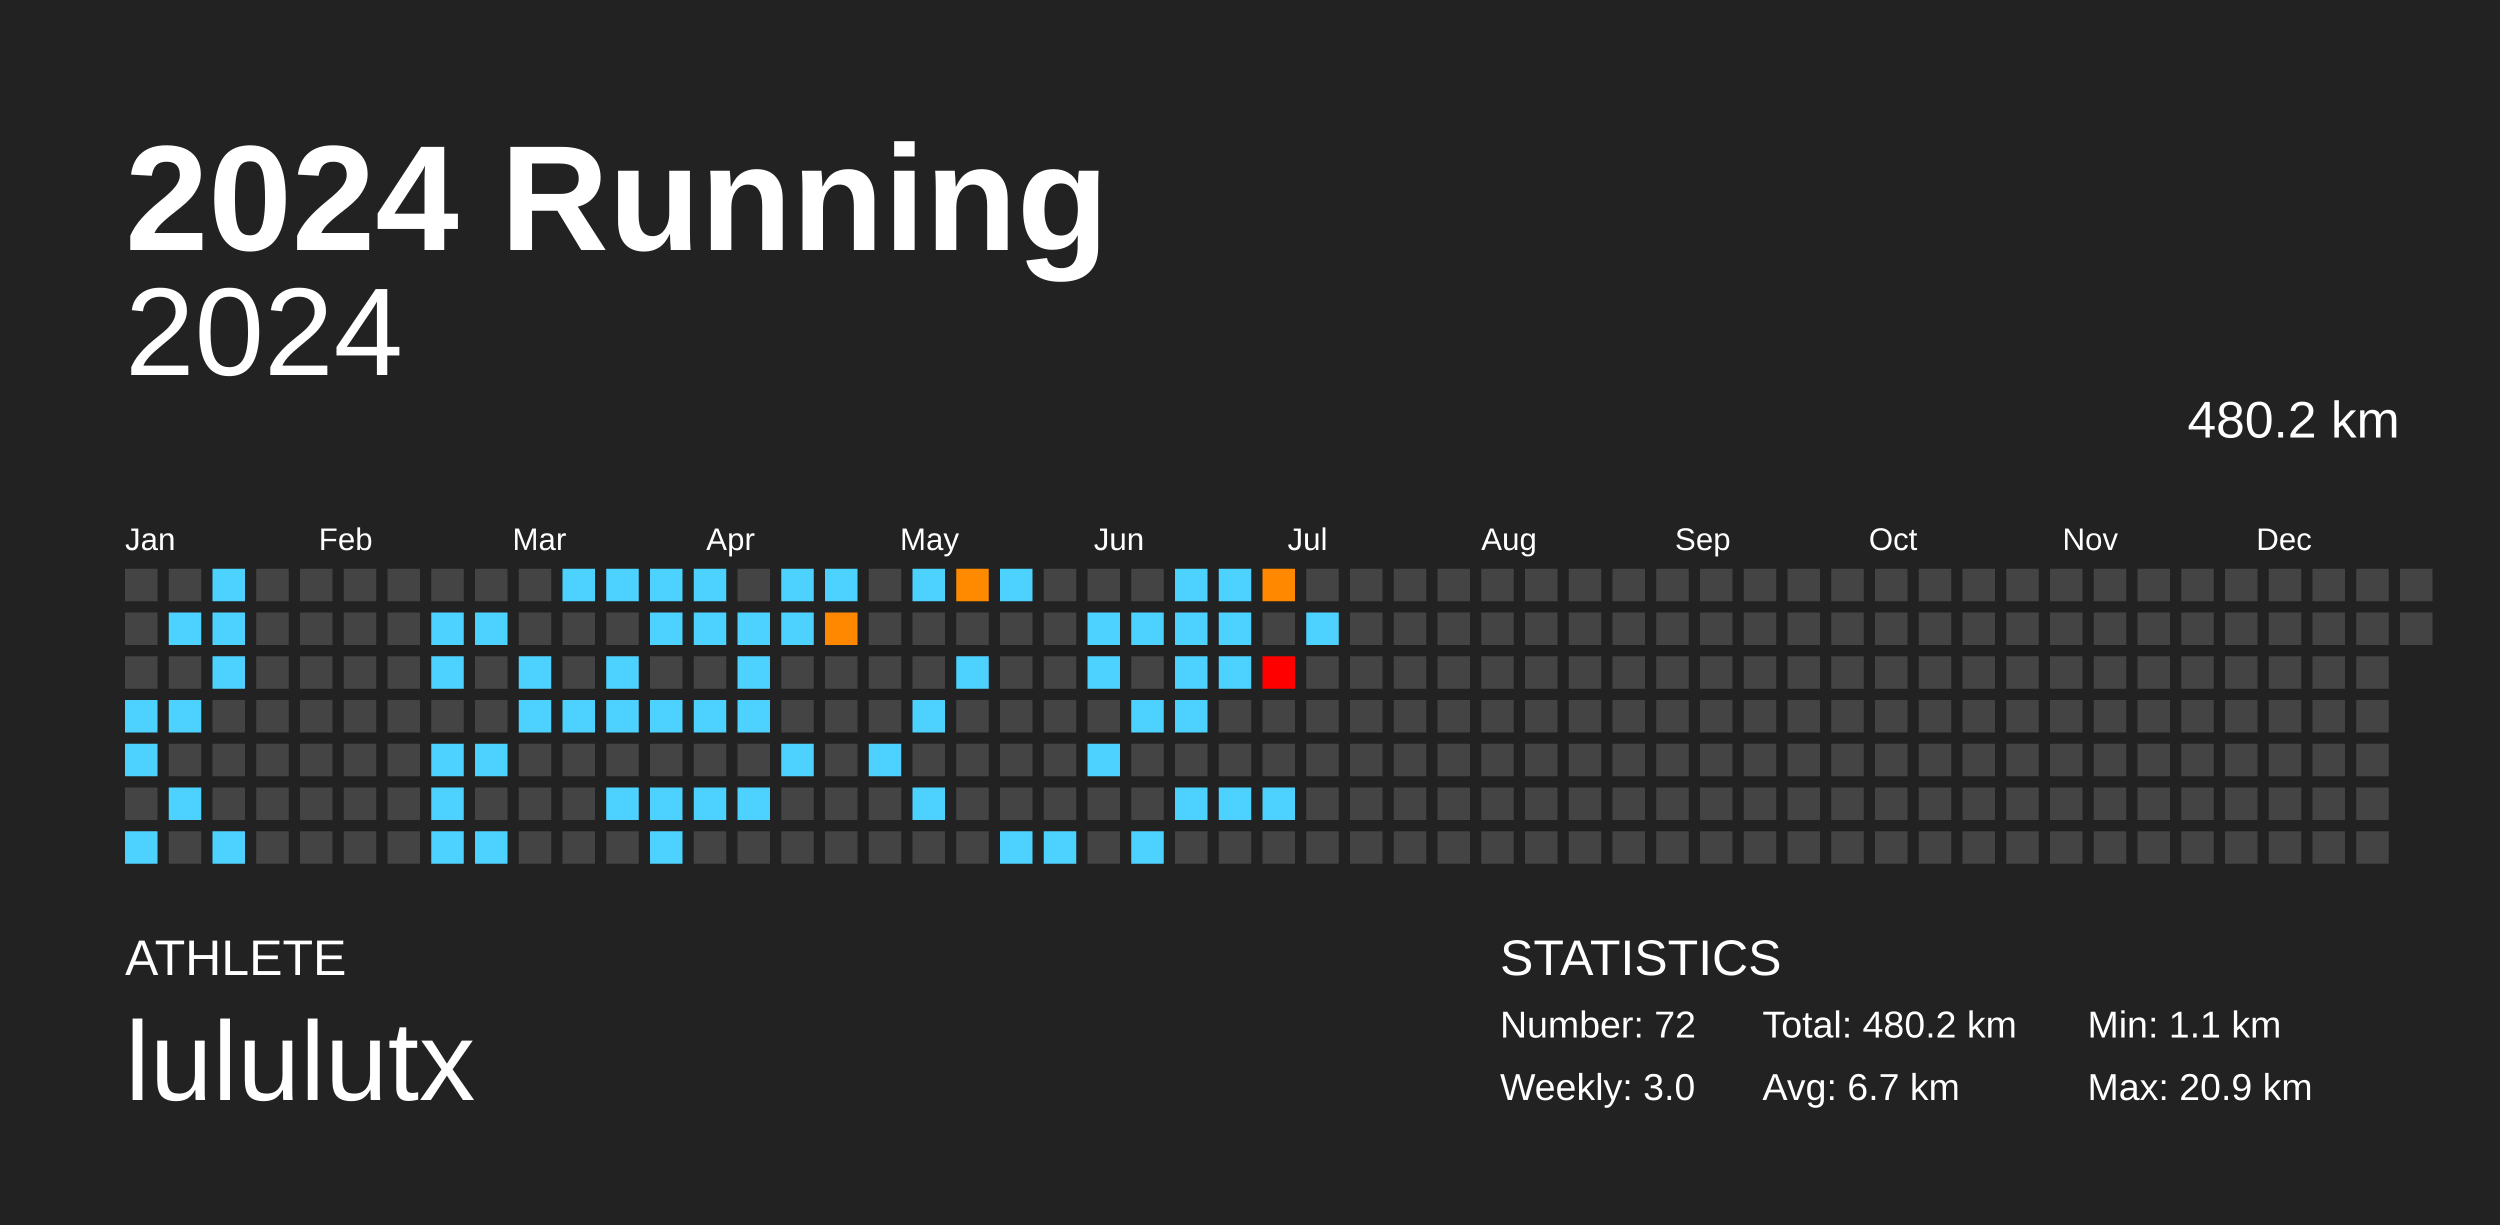
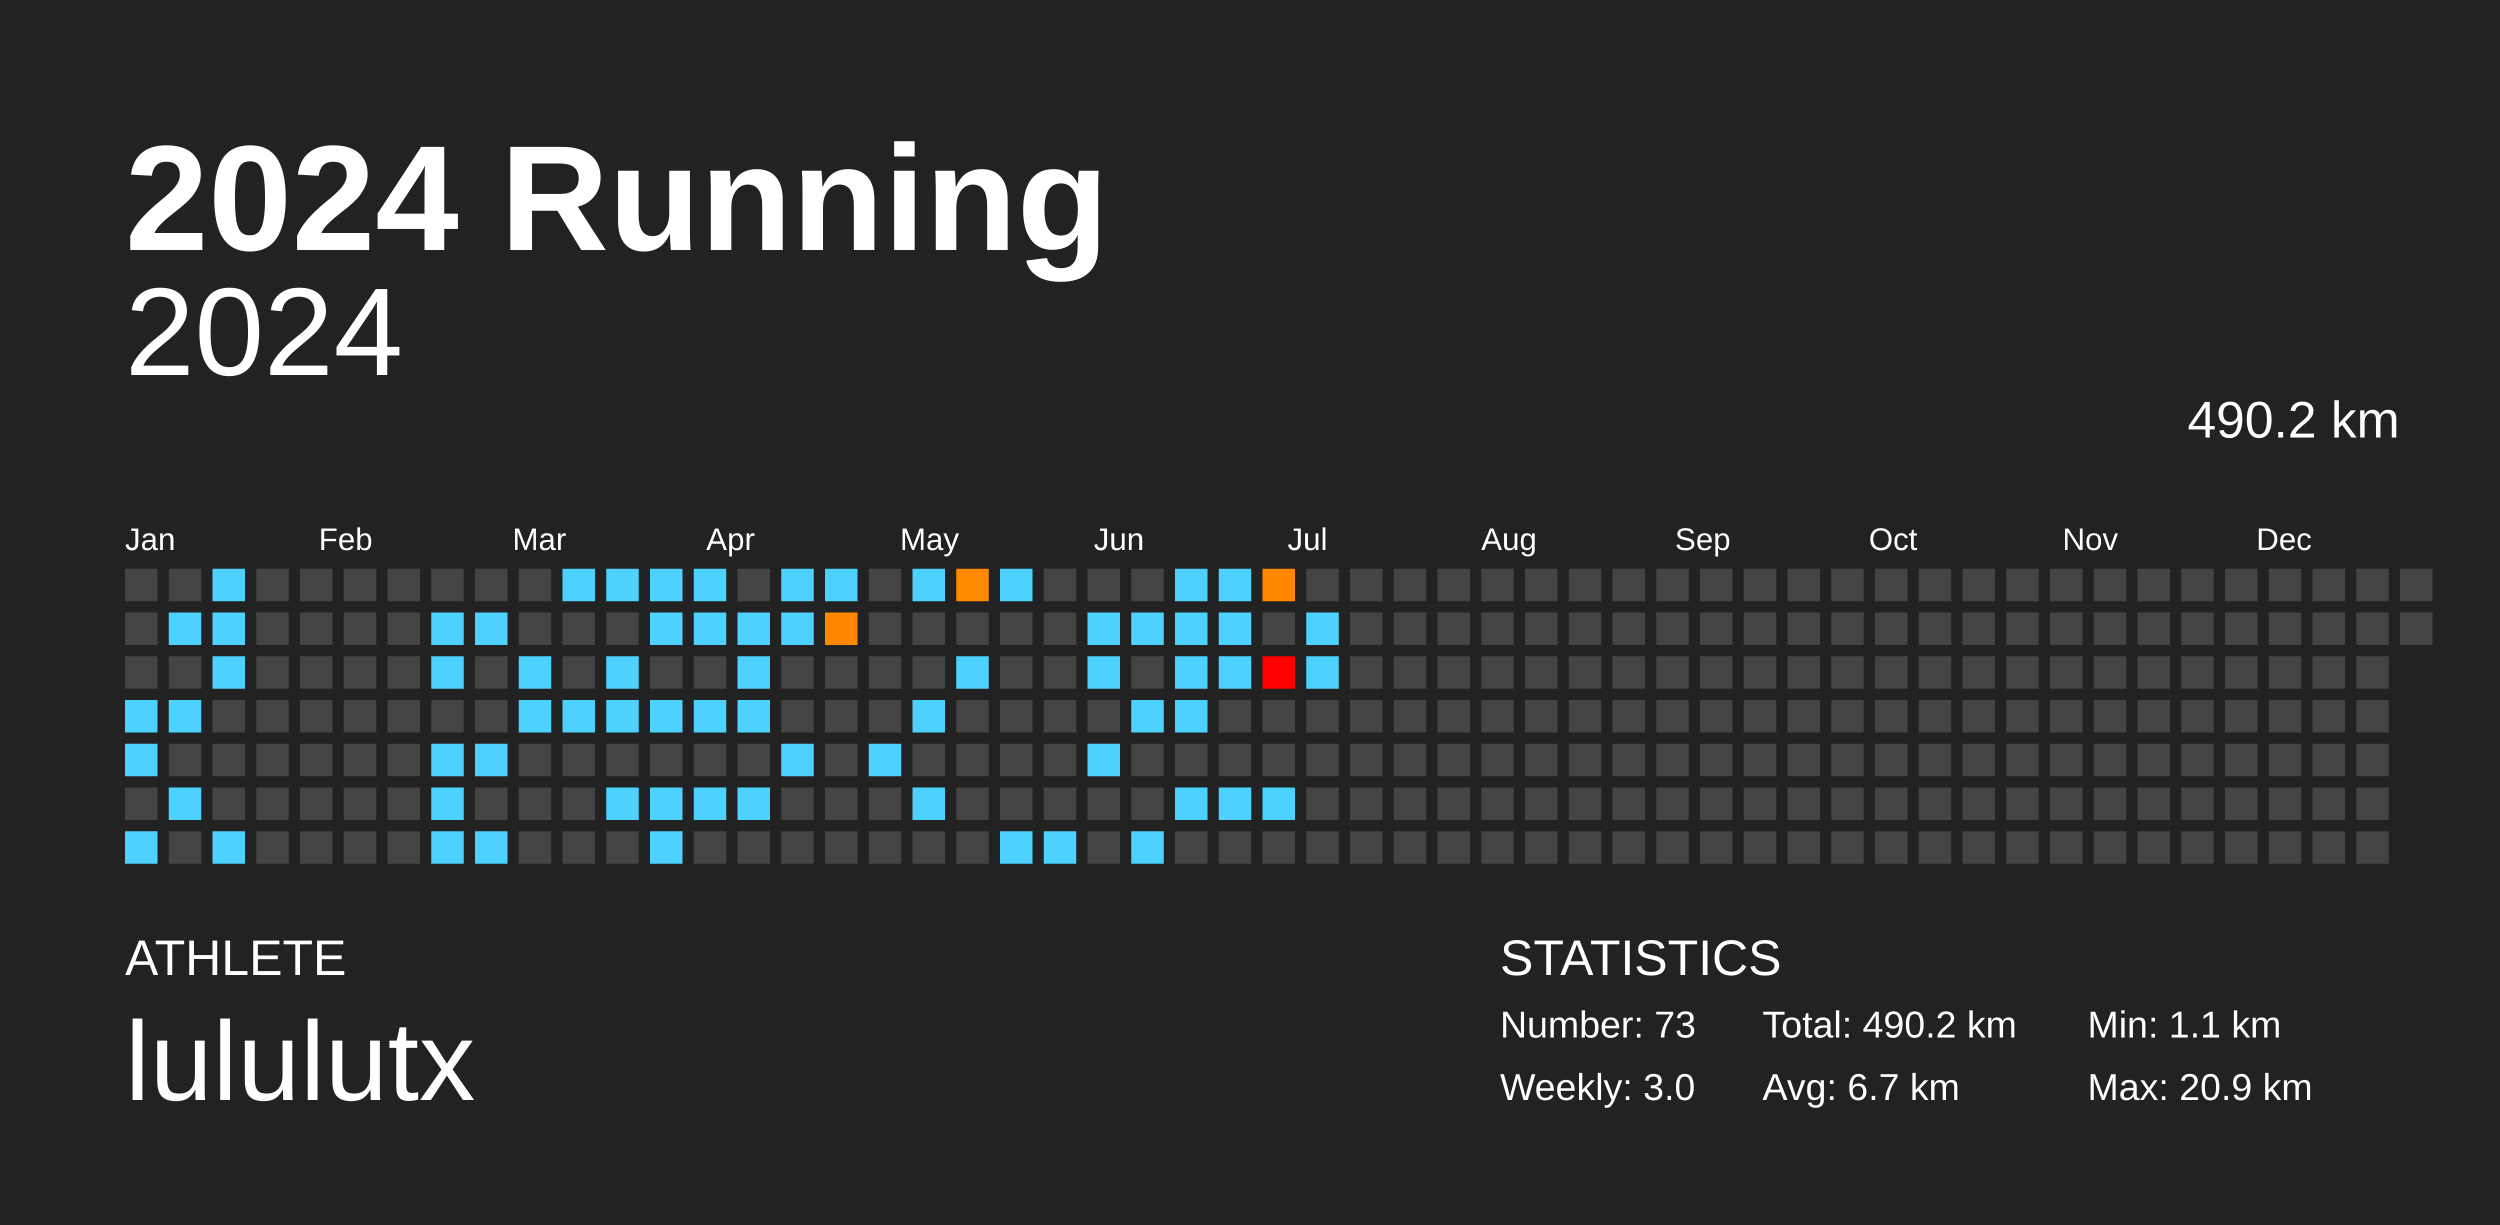
<svg xmlns="http://www.w3.org/2000/svg" baseProfile="full" height="98mm" version="1.1" viewBox="0,0,200,98" width="200mm">
  <defs />
  <rect fill="#222222" height="98" width="200" x="0" y="0" />
  <text fill="#FFFFFF" style="font-size:12px; font-family:Arial; font-weight:bold;" x="10" y="20">2024 Running</text>
  <text fill="#FFFFFF" style="font-size:4px; font-family:Arial" x="10" y="78">ATHLETE</text>
  <text fill="#FFFFFF" style="font-size:9px; font-family:Arial" x="10" y="88">lululutx</text>
  <text fill="#FFFFFF" style="font-size:4px; font-family:Arial" x="120" y="78">STATISTICS</text>
-   <text fill="#FFFFFF" style="font-size:3px; font-family:Arial" x="120" y="83">Number: 72</text>
+   <text fill="#FFFFFF" style="font-size:3px; font-family:Arial" x="120" y="83">Number: 73</text>
  <text fill="#FFFFFF" style="font-size:3px; font-family:Arial" x="120" y="88">Weekly: 3.0</text>
-   <text fill="#FFFFFF" style="font-size:3px; font-family:Arial" x="141" y="83">Total: 480.2 km</text>
+   <text fill="#FFFFFF" style="font-size:3px; font-family:Arial" x="141" y="83">Total: 490.2 km</text>
  <text fill="#FFFFFF" style="font-size:3px; font-family:Arial" x="141" y="88">Avg: 6.7 km</text>
  <text fill="#FFFFFF" style="font-size:3px; font-family:Arial" x="167" y="83">Min: 1.1 km</text>
  <text fill="#FFFFFF" style="font-size:3px; font-family:Arial" x="167" y="88">Max: 20.9 km</text>
  <text alignment-baseline="hanging" fill="#FFFFFF" style="font-size:10.0px; font-family:Arial;" x="10" y="30">2024</text>
-   <text alignment-baseline="hanging" fill="#FFFFFF" style="font-size:4.125px; font-family:Arial;" x="175" y="35">480.2 km</text>
+   <text alignment-baseline="hanging" fill="#FFFFFF" style="font-size:4.125px; font-family:Arial;" x="175" y="35">490.2 km</text>
  <text fill="#FFFFFF" style="font-size:2.5px; font-family:Arial" x="10.0" y="44">Jan</text>
  <text fill="#FFFFFF" style="font-size:2.5px; font-family:Arial" x="25.5" y="44">Feb</text>
  <text fill="#FFFFFF" style="font-size:2.5px; font-family:Arial" x="41.0" y="44">Mar</text>
  <text fill="#FFFFFF" style="font-size:2.5px; font-family:Arial" x="56.5" y="44">Apr</text>
  <text fill="#FFFFFF" style="font-size:2.5px; font-family:Arial" x="72.0" y="44">May</text>
  <text fill="#FFFFFF" style="font-size:2.5px; font-family:Arial" x="87.5" y="44">Jun</text>
  <text fill="#FFFFFF" style="font-size:2.5px; font-family:Arial" x="103.0" y="44">Jul</text>
  <text fill="#FFFFFF" style="font-size:2.5px; font-family:Arial" x="118.5" y="44">Aug</text>
  <text fill="#FFFFFF" style="font-size:2.5px; font-family:Arial" x="134.0" y="44">Sep</text>
  <text fill="#FFFFFF" style="font-size:2.5px; font-family:Arial" x="149.5" y="44">Oct</text>
  <text fill="#FFFFFF" style="font-size:2.5px; font-family:Arial" x="165.0" y="44">Nov</text>
  <text fill="#FFFFFF" style="font-size:2.5px; font-family:Arial" x="180.5" y="44">Dec</text>
  <rect fill="#444444" height="2.6" width="2.6" x="10.0" y="45.5" />
  <rect fill="#444444" height="2.6" width="2.6" x="10.0" y="49.0" />
  <rect fill="#444444" height="2.6" width="2.6" x="10.0" y="52.5" />
  <rect fill="#4dd2ff" height="2.6" width="2.6" x="10.0" y="56.0" />
  <rect fill="#4dd2ff" height="2.6" width="2.6" x="10.0" y="59.5" />
  <rect fill="#444444" height="2.6" width="2.6" x="10.0" y="63.0" />
  <rect fill="#4dd2ff" height="2.6" width="2.6" x="10.0" y="66.5" />
  <rect fill="#444444" height="2.6" width="2.6" x="13.5" y="45.5" />
  <rect fill="#4dd2ff" height="2.6" width="2.6" x="13.5" y="49.0" />
  <rect fill="#444444" height="2.6" width="2.6" x="13.5" y="52.5" />
  <rect fill="#4dd2ff" height="2.6" width="2.6" x="13.5" y="56.0" />
  <rect fill="#444444" height="2.6" width="2.6" x="13.5" y="59.5" />
  <rect fill="#4dd2ff" height="2.6" width="2.6" x="13.5" y="63.0" />
  <rect fill="#444444" height="2.6" width="2.6" x="13.5" y="66.5" />
  <rect fill="#4dd2ff" height="2.6" width="2.6" x="17.0" y="45.5" />
  <rect fill="#4dd2ff" height="2.6" width="2.6" x="17.0" y="49.0" />
  <rect fill="#4dd2ff" height="2.6" width="2.6" x="17.0" y="52.5" />
  <rect fill="#444444" height="2.6" width="2.6" x="17.0" y="56.0" />
  <rect fill="#444444" height="2.6" width="2.6" x="17.0" y="59.5" />
  <rect fill="#444444" height="2.6" width="2.6" x="17.0" y="63.0" />
  <rect fill="#4dd2ff" height="2.6" width="2.6" x="17.0" y="66.5" />
  <rect fill="#444444" height="2.6" width="2.6" x="20.5" y="45.5" />
  <rect fill="#444444" height="2.6" width="2.6" x="20.5" y="49.0" />
  <rect fill="#444444" height="2.6" width="2.6" x="20.5" y="52.5" />
  <rect fill="#444444" height="2.6" width="2.6" x="20.5" y="56.0" />
  <rect fill="#444444" height="2.6" width="2.6" x="20.5" y="59.5" />
  <rect fill="#444444" height="2.6" width="2.6" x="20.5" y="63.0" />
  <rect fill="#444444" height="2.6" width="2.6" x="20.5" y="66.5" />
  <rect fill="#444444" height="2.6" width="2.6" x="24.0" y="45.5" />
  <rect fill="#444444" height="2.6" width="2.6" x="24.0" y="49.0" />
  <rect fill="#444444" height="2.6" width="2.6" x="24.0" y="52.5" />
  <rect fill="#444444" height="2.6" width="2.6" x="24.0" y="56.0" />
  <rect fill="#444444" height="2.6" width="2.6" x="24.0" y="59.5" />
  <rect fill="#444444" height="2.6" width="2.6" x="24.0" y="63.0" />
  <rect fill="#444444" height="2.6" width="2.6" x="24.0" y="66.5" />
  <rect fill="#444444" height="2.6" width="2.6" x="27.5" y="45.5" />
  <rect fill="#444444" height="2.6" width="2.6" x="27.5" y="49.0" />
  <rect fill="#444444" height="2.6" width="2.6" x="27.5" y="52.5" />
  <rect fill="#444444" height="2.6" width="2.6" x="27.5" y="56.0" />
  <rect fill="#444444" height="2.6" width="2.6" x="27.5" y="59.5" />
  <rect fill="#444444" height="2.6" width="2.6" x="27.5" y="63.0" />
  <rect fill="#444444" height="2.6" width="2.6" x="27.5" y="66.5" />
  <rect fill="#444444" height="2.6" width="2.6" x="31.0" y="45.5" />
  <rect fill="#444444" height="2.6" width="2.6" x="31.0" y="49.0" />
  <rect fill="#444444" height="2.6" width="2.6" x="31.0" y="52.5" />
  <rect fill="#444444" height="2.6" width="2.6" x="31.0" y="56.0" />
  <rect fill="#444444" height="2.6" width="2.6" x="31.0" y="59.5" />
  <rect fill="#444444" height="2.6" width="2.6" x="31.0" y="63.0" />
  <rect fill="#444444" height="2.6" width="2.6" x="31.0" y="66.5" />
  <rect fill="#444444" height="2.6" width="2.6" x="34.5" y="45.5" />
  <rect fill="#4dd2ff" height="2.6" width="2.6" x="34.5" y="49.0" />
  <rect fill="#4dd2ff" height="2.6" width="2.6" x="34.5" y="52.5" />
  <rect fill="#444444" height="2.6" width="2.6" x="34.5" y="56.0" />
  <rect fill="#4dd2ff" height="2.6" width="2.6" x="34.5" y="59.5" />
  <rect fill="#4dd2ff" height="2.6" width="2.6" x="34.5" y="63.0" />
  <rect fill="#4dd2ff" height="2.6" width="2.6" x="34.5" y="66.5" />
  <rect fill="#444444" height="2.6" width="2.6" x="38.0" y="45.5" />
  <rect fill="#4dd2ff" height="2.6" width="2.6" x="38.0" y="49.0" />
  <rect fill="#444444" height="2.6" width="2.6" x="38.0" y="52.5" />
  <rect fill="#444444" height="2.6" width="2.6" x="38.0" y="56.0" />
  <rect fill="#4dd2ff" height="2.6" width="2.6" x="38.0" y="59.5" />
  <rect fill="#444444" height="2.6" width="2.6" x="38.0" y="63.0" />
  <rect fill="#4dd2ff" height="2.6" width="2.6" x="38.0" y="66.5" />
  <rect fill="#444444" height="2.6" width="2.6" x="41.5" y="45.5" />
  <rect fill="#444444" height="2.6" width="2.6" x="41.5" y="49.0" />
  <rect fill="#4dd2ff" height="2.6" width="2.6" x="41.5" y="52.5" />
  <rect fill="#4dd2ff" height="2.6" width="2.6" x="41.5" y="56.0" />
  <rect fill="#444444" height="2.6" width="2.6" x="41.5" y="59.5" />
  <rect fill="#444444" height="2.6" width="2.6" x="41.5" y="63.0" />
  <rect fill="#444444" height="2.6" width="2.6" x="41.5" y="66.5" />
  <rect fill="#4dd2ff" height="2.6" width="2.6" x="45.0" y="45.5" />
  <rect fill="#444444" height="2.6" width="2.6" x="45.0" y="49.0" />
  <rect fill="#444444" height="2.6" width="2.6" x="45.0" y="52.5" />
  <rect fill="#4dd2ff" height="2.6" width="2.6" x="45.0" y="56.0" />
  <rect fill="#444444" height="2.6" width="2.6" x="45.0" y="59.5" />
  <rect fill="#444444" height="2.6" width="2.6" x="45.0" y="63.0" />
  <rect fill="#444444" height="2.6" width="2.6" x="45.0" y="66.5" />
  <rect fill="#4dd2ff" height="2.6" width="2.6" x="48.5" y="45.5" />
  <rect fill="#444444" height="2.6" width="2.6" x="48.5" y="49.0" />
  <rect fill="#4dd2ff" height="2.6" width="2.6" x="48.5" y="52.5" />
  <rect fill="#4dd2ff" height="2.6" width="2.6" x="48.5" y="56.0" />
  <rect fill="#444444" height="2.6" width="2.6" x="48.5" y="59.5" />
  <rect fill="#4dd2ff" height="2.6" width="2.6" x="48.5" y="63.0" />
  <rect fill="#444444" height="2.6" width="2.6" x="48.5" y="66.5" />
  <rect fill="#4dd2ff" height="2.6" width="2.6" x="52.0" y="45.5" />
  <rect fill="#4dd2ff" height="2.6" width="2.6" x="52.0" y="49.0" />
  <rect fill="#444444" height="2.6" width="2.6" x="52.0" y="52.5" />
  <rect fill="#4dd2ff" height="2.6" width="2.6" x="52.0" y="56.0" />
  <rect fill="#444444" height="2.6" width="2.6" x="52.0" y="59.5" />
  <rect fill="#4dd2ff" height="2.6" width="2.6" x="52.0" y="63.0" />
  <rect fill="#4dd2ff" height="2.6" width="2.6" x="52.0" y="66.5" />
  <rect fill="#4dd2ff" height="2.6" width="2.6" x="55.5" y="45.5" />
  <rect fill="#4dd2ff" height="2.6" width="2.6" x="55.5" y="49.0" />
  <rect fill="#444444" height="2.6" width="2.6" x="55.5" y="52.5" />
  <rect fill="#4dd2ff" height="2.6" width="2.6" x="55.5" y="56.0" />
  <rect fill="#444444" height="2.6" width="2.6" x="55.5" y="59.5" />
  <rect fill="#4dd2ff" height="2.6" width="2.6" x="55.5" y="63.0" />
  <rect fill="#444444" height="2.6" width="2.6" x="55.5" y="66.5" />
  <rect fill="#444444" height="2.6" width="2.6" x="59.0" y="45.5" />
  <rect fill="#4dd2ff" height="2.6" width="2.6" x="59.0" y="49.0" />
  <rect fill="#4dd2ff" height="2.6" width="2.6" x="59.0" y="52.5" />
  <rect fill="#4dd2ff" height="2.6" width="2.6" x="59.0" y="56.0" />
  <rect fill="#444444" height="2.6" width="2.6" x="59.0" y="59.5" />
  <rect fill="#4dd2ff" height="2.6" width="2.6" x="59.0" y="63.0" />
  <rect fill="#444444" height="2.6" width="2.6" x="59.0" y="66.5" />
  <rect fill="#4dd2ff" height="2.6" width="2.6" x="62.5" y="45.5" />
  <rect fill="#4dd2ff" height="2.6" width="2.6" x="62.5" y="49.0" />
  <rect fill="#444444" height="2.6" width="2.6" x="62.5" y="52.5" />
  <rect fill="#444444" height="2.6" width="2.6" x="62.5" y="56.0" />
  <rect fill="#4dd2ff" height="2.6" width="2.6" x="62.5" y="59.5" />
  <rect fill="#444444" height="2.6" width="2.6" x="62.5" y="63.0" />
  <rect fill="#444444" height="2.6" width="2.6" x="62.5" y="66.5" />
  <rect fill="#4dd2ff" height="2.6" width="2.6" x="66.0" y="45.5" />
  <rect fill="#ff8800" height="2.6" width="2.6" x="66.0" y="49.0" />
  <rect fill="#444444" height="2.6" width="2.6" x="66.0" y="52.5" />
  <rect fill="#444444" height="2.6" width="2.6" x="66.0" y="56.0" />
  <rect fill="#444444" height="2.6" width="2.6" x="66.0" y="59.5" />
  <rect fill="#444444" height="2.6" width="2.6" x="66.0" y="63.0" />
  <rect fill="#444444" height="2.6" width="2.6" x="66.0" y="66.5" />
  <rect fill="#444444" height="2.6" width="2.6" x="69.5" y="45.5" />
  <rect fill="#444444" height="2.6" width="2.6" x="69.5" y="49.0" />
  <rect fill="#444444" height="2.6" width="2.6" x="69.5" y="52.5" />
  <rect fill="#444444" height="2.6" width="2.6" x="69.5" y="56.0" />
  <rect fill="#4dd2ff" height="2.6" width="2.6" x="69.5" y="59.5" />
  <rect fill="#444444" height="2.6" width="2.6" x="69.5" y="63.0" />
  <rect fill="#444444" height="2.6" width="2.6" x="69.5" y="66.5" />
  <rect fill="#4dd2ff" height="2.6" width="2.6" x="73.0" y="45.5" />
  <rect fill="#444444" height="2.6" width="2.6" x="73.0" y="49.0" />
  <rect fill="#444444" height="2.6" width="2.6" x="73.0" y="52.5" />
  <rect fill="#4dd2ff" height="2.6" width="2.6" x="73.0" y="56.0" />
  <rect fill="#444444" height="2.6" width="2.6" x="73.0" y="59.5" />
  <rect fill="#4dd2ff" height="2.6" width="2.6" x="73.0" y="63.0" />
  <rect fill="#444444" height="2.6" width="2.6" x="73.0" y="66.5" />
  <rect fill="#ff8a00" height="2.6" width="2.6" x="76.5" y="45.5" />
  <rect fill="#444444" height="2.6" width="2.6" x="76.5" y="49.0" />
  <rect fill="#4dd2ff" height="2.6" width="2.6" x="76.5" y="52.5" />
  <rect fill="#444444" height="2.6" width="2.6" x="76.5" y="56.0" />
  <rect fill="#444444" height="2.6" width="2.6" x="76.5" y="59.5" />
  <rect fill="#444444" height="2.6" width="2.6" x="76.5" y="63.0" />
  <rect fill="#444444" height="2.6" width="2.6" x="76.5" y="66.5" />
  <rect fill="#4dd2ff" height="2.6" width="2.6" x="80.0" y="45.5" />
  <rect fill="#444444" height="2.6" width="2.6" x="80.0" y="49.0" />
  <rect fill="#444444" height="2.6" width="2.6" x="80.0" y="52.5" />
  <rect fill="#444444" height="2.6" width="2.6" x="80.0" y="56.0" />
  <rect fill="#444444" height="2.6" width="2.6" x="80.0" y="59.5" />
  <rect fill="#444444" height="2.6" width="2.6" x="80.0" y="63.0" />
  <rect fill="#4dd2ff" height="2.6" width="2.6" x="80.0" y="66.5" />
  <rect fill="#444444" height="2.6" width="2.6" x="83.5" y="45.5" />
  <rect fill="#444444" height="2.6" width="2.6" x="83.5" y="49.0" />
  <rect fill="#444444" height="2.6" width="2.6" x="83.5" y="52.5" />
  <rect fill="#444444" height="2.6" width="2.6" x="83.5" y="56.0" />
  <rect fill="#444444" height="2.6" width="2.6" x="83.5" y="59.5" />
  <rect fill="#444444" height="2.6" width="2.6" x="83.5" y="63.0" />
  <rect fill="#4dd2ff" height="2.6" width="2.6" x="83.5" y="66.5" />
  <rect fill="#444444" height="2.6" width="2.6" x="87.0" y="45.5" />
  <rect fill="#4dd2ff" height="2.6" width="2.6" x="87.0" y="49.0" />
  <rect fill="#4dd2ff" height="2.6" width="2.6" x="87.0" y="52.5" />
  <rect fill="#444444" height="2.6" width="2.6" x="87.0" y="56.0" />
  <rect fill="#4dd2ff" height="2.6" width="2.6" x="87.0" y="59.5" />
  <rect fill="#444444" height="2.6" width="2.6" x="87.0" y="63.0" />
  <rect fill="#444444" height="2.6" width="2.6" x="87.0" y="66.5" />
  <rect fill="#444444" height="2.6" width="2.6" x="90.5" y="45.5" />
  <rect fill="#4dd2ff" height="2.6" width="2.6" x="90.5" y="49.0" />
  <rect fill="#444444" height="2.6" width="2.6" x="90.5" y="52.5" />
  <rect fill="#4dd2ff" height="2.6" width="2.6" x="90.5" y="56.0" />
  <rect fill="#444444" height="2.6" width="2.6" x="90.5" y="59.5" />
  <rect fill="#444444" height="2.6" width="2.6" x="90.5" y="63.0" />
  <rect fill="#4dd2ff" height="2.6" width="2.6" x="90.5" y="66.5" />
  <rect fill="#4dd2ff" height="2.6" width="2.6" x="94.0" y="45.5" />
  <rect fill="#4dd2ff" height="2.6" width="2.6" x="94.0" y="49.0" />
  <rect fill="#4dd2ff" height="2.6" width="2.6" x="94.0" y="52.5" />
  <rect fill="#4dd2ff" height="2.6" width="2.6" x="94.0" y="56.0" />
  <rect fill="#444444" height="2.6" width="2.6" x="94.0" y="59.5" />
  <rect fill="#4dd2ff" height="2.6" width="2.6" x="94.0" y="63.0" />
  <rect fill="#444444" height="2.6" width="2.6" x="94.0" y="66.5" />
  <rect fill="#4dd2ff" height="2.6" width="2.6" x="97.5" y="45.5" />
  <rect fill="#4dd2ff" height="2.6" width="2.6" x="97.5" y="49.0" />
  <rect fill="#4dd2ff" height="2.6" width="2.6" x="97.5" y="52.5" />
  <rect fill="#444444" height="2.6" width="2.6" x="97.5" y="56.0" />
  <rect fill="#444444" height="2.6" width="2.6" x="97.5" y="59.5" />
  <rect fill="#4dd2ff" height="2.6" width="2.6" x="97.5" y="63.0" />
  <rect fill="#444444" height="2.6" width="2.6" x="97.5" y="66.5" />
  <rect fill="#ff8800" height="2.6" width="2.6" x="101.0" y="45.5" />
  <rect fill="#444444" height="2.6" width="2.6" x="101.0" y="49.0" />
  <rect fill="red" height="2.6" width="2.6" x="101.0" y="52.5" />
  <rect fill="#444444" height="2.6" width="2.6" x="101.0" y="56.0" />
  <rect fill="#444444" height="2.6" width="2.6" x="101.0" y="59.5" />
  <rect fill="#4dd2ff" height="2.6" width="2.6" x="101.0" y="63.0" />
  <rect fill="#444444" height="2.6" width="2.6" x="101.0" y="66.5" />
  <rect fill="#444444" height="2.6" width="2.6" x="104.5" y="45.5" />
  <rect fill="#4dd2ff" height="2.6" width="2.6" x="104.5" y="49.0" />
-   <rect fill="#444444" height="2.6" width="2.6" x="104.5" y="52.5" />
+   <rect fill="#4dd2ff" height="2.6" width="2.6" x="104.5" y="52.5" />
  <rect fill="#444444" height="2.6" width="2.6" x="104.5" y="56.0" />
  <rect fill="#444444" height="2.6" width="2.6" x="104.5" y="59.5" />
  <rect fill="#444444" height="2.6" width="2.6" x="104.5" y="63.0" />
  <rect fill="#444444" height="2.6" width="2.6" x="104.5" y="66.5" />
  <rect fill="#444444" height="2.6" width="2.6" x="108.0" y="45.5" />
  <rect fill="#444444" height="2.6" width="2.6" x="108.0" y="49.0" />
  <rect fill="#444444" height="2.6" width="2.6" x="108.0" y="52.5" />
  <rect fill="#444444" height="2.6" width="2.6" x="108.0" y="56.0" />
  <rect fill="#444444" height="2.6" width="2.6" x="108.0" y="59.5" />
  <rect fill="#444444" height="2.6" width="2.6" x="108.0" y="63.0" />
  <rect fill="#444444" height="2.6" width="2.6" x="108.0" y="66.5" />
  <rect fill="#444444" height="2.6" width="2.6" x="111.5" y="45.5" />
  <rect fill="#444444" height="2.6" width="2.6" x="111.5" y="49.0" />
  <rect fill="#444444" height="2.6" width="2.6" x="111.5" y="52.5" />
  <rect fill="#444444" height="2.6" width="2.6" x="111.5" y="56.0" />
  <rect fill="#444444" height="2.6" width="2.6" x="111.5" y="59.5" />
  <rect fill="#444444" height="2.6" width="2.6" x="111.5" y="63.0" />
  <rect fill="#444444" height="2.6" width="2.6" x="111.5" y="66.5" />
  <rect fill="#444444" height="2.6" width="2.6" x="115.0" y="45.5" />
  <rect fill="#444444" height="2.6" width="2.6" x="115.0" y="49.0" />
  <rect fill="#444444" height="2.6" width="2.6" x="115.0" y="52.5" />
  <rect fill="#444444" height="2.6" width="2.6" x="115.0" y="56.0" />
  <rect fill="#444444" height="2.6" width="2.6" x="115.0" y="59.5" />
  <rect fill="#444444" height="2.6" width="2.6" x="115.0" y="63.0" />
  <rect fill="#444444" height="2.6" width="2.6" x="115.0" y="66.5" />
  <rect fill="#444444" height="2.6" width="2.6" x="118.5" y="45.5" />
  <rect fill="#444444" height="2.6" width="2.6" x="118.5" y="49.0" />
  <rect fill="#444444" height="2.6" width="2.6" x="118.5" y="52.5" />
  <rect fill="#444444" height="2.6" width="2.6" x="118.5" y="56.0" />
  <rect fill="#444444" height="2.6" width="2.6" x="118.5" y="59.5" />
  <rect fill="#444444" height="2.6" width="2.6" x="118.5" y="63.0" />
  <rect fill="#444444" height="2.6" width="2.6" x="118.5" y="66.5" />
  <rect fill="#444444" height="2.6" width="2.6" x="122.0" y="45.5" />
  <rect fill="#444444" height="2.6" width="2.6" x="122.0" y="49.0" />
  <rect fill="#444444" height="2.6" width="2.6" x="122.0" y="52.5" />
  <rect fill="#444444" height="2.6" width="2.6" x="122.0" y="56.0" />
  <rect fill="#444444" height="2.6" width="2.6" x="122.0" y="59.5" />
  <rect fill="#444444" height="2.6" width="2.6" x="122.0" y="63.0" />
  <rect fill="#444444" height="2.6" width="2.6" x="122.0" y="66.5" />
  <rect fill="#444444" height="2.6" width="2.6" x="125.5" y="45.5" />
  <rect fill="#444444" height="2.6" width="2.6" x="125.5" y="49.0" />
  <rect fill="#444444" height="2.6" width="2.6" x="125.5" y="52.5" />
  <rect fill="#444444" height="2.6" width="2.6" x="125.5" y="56.0" />
  <rect fill="#444444" height="2.6" width="2.6" x="125.5" y="59.5" />
  <rect fill="#444444" height="2.6" width="2.6" x="125.5" y="63.0" />
  <rect fill="#444444" height="2.6" width="2.6" x="125.5" y="66.5" />
  <rect fill="#444444" height="2.6" width="2.6" x="129.0" y="45.5" />
  <rect fill="#444444" height="2.6" width="2.6" x="129.0" y="49.0" />
  <rect fill="#444444" height="2.6" width="2.6" x="129.0" y="52.5" />
  <rect fill="#444444" height="2.6" width="2.6" x="129.0" y="56.0" />
  <rect fill="#444444" height="2.6" width="2.6" x="129.0" y="59.5" />
  <rect fill="#444444" height="2.6" width="2.6" x="129.0" y="63.0" />
  <rect fill="#444444" height="2.6" width="2.6" x="129.0" y="66.5" />
  <rect fill="#444444" height="2.6" width="2.6" x="132.5" y="45.5" />
  <rect fill="#444444" height="2.6" width="2.6" x="132.5" y="49.0" />
  <rect fill="#444444" height="2.6" width="2.6" x="132.5" y="52.5" />
  <rect fill="#444444" height="2.6" width="2.6" x="132.5" y="56.0" />
  <rect fill="#444444" height="2.6" width="2.6" x="132.5" y="59.5" />
  <rect fill="#444444" height="2.6" width="2.6" x="132.5" y="63.0" />
  <rect fill="#444444" height="2.6" width="2.6" x="132.5" y="66.5" />
  <rect fill="#444444" height="2.6" width="2.6" x="136.0" y="45.5" />
  <rect fill="#444444" height="2.6" width="2.6" x="136.0" y="49.0" />
  <rect fill="#444444" height="2.6" width="2.6" x="136.0" y="52.5" />
  <rect fill="#444444" height="2.6" width="2.6" x="136.0" y="56.0" />
  <rect fill="#444444" height="2.6" width="2.6" x="136.0" y="59.5" />
  <rect fill="#444444" height="2.6" width="2.6" x="136.0" y="63.0" />
  <rect fill="#444444" height="2.6" width="2.6" x="136.0" y="66.5" />
  <rect fill="#444444" height="2.6" width="2.6" x="139.5" y="45.5" />
  <rect fill="#444444" height="2.6" width="2.6" x="139.5" y="49.0" />
  <rect fill="#444444" height="2.6" width="2.6" x="139.5" y="52.5" />
  <rect fill="#444444" height="2.6" width="2.6" x="139.5" y="56.0" />
  <rect fill="#444444" height="2.6" width="2.6" x="139.5" y="59.5" />
  <rect fill="#444444" height="2.6" width="2.6" x="139.5" y="63.0" />
  <rect fill="#444444" height="2.6" width="2.6" x="139.5" y="66.5" />
  <rect fill="#444444" height="2.6" width="2.6" x="143.0" y="45.5" />
  <rect fill="#444444" height="2.6" width="2.6" x="143.0" y="49.0" />
  <rect fill="#444444" height="2.6" width="2.6" x="143.0" y="52.5" />
  <rect fill="#444444" height="2.6" width="2.6" x="143.0" y="56.0" />
  <rect fill="#444444" height="2.6" width="2.6" x="143.0" y="59.5" />
  <rect fill="#444444" height="2.6" width="2.6" x="143.0" y="63.0" />
  <rect fill="#444444" height="2.6" width="2.6" x="143.0" y="66.5" />
  <rect fill="#444444" height="2.6" width="2.6" x="146.5" y="45.5" />
  <rect fill="#444444" height="2.6" width="2.6" x="146.5" y="49.0" />
  <rect fill="#444444" height="2.6" width="2.6" x="146.5" y="52.5" />
  <rect fill="#444444" height="2.6" width="2.6" x="146.5" y="56.0" />
  <rect fill="#444444" height="2.6" width="2.6" x="146.5" y="59.5" />
  <rect fill="#444444" height="2.6" width="2.6" x="146.5" y="63.0" />
  <rect fill="#444444" height="2.6" width="2.6" x="146.5" y="66.5" />
  <rect fill="#444444" height="2.6" width="2.6" x="150.0" y="45.5" />
  <rect fill="#444444" height="2.6" width="2.6" x="150.0" y="49.0" />
  <rect fill="#444444" height="2.6" width="2.6" x="150.0" y="52.5" />
  <rect fill="#444444" height="2.6" width="2.6" x="150.0" y="56.0" />
  <rect fill="#444444" height="2.6" width="2.6" x="150.0" y="59.5" />
  <rect fill="#444444" height="2.6" width="2.6" x="150.0" y="63.0" />
  <rect fill="#444444" height="2.6" width="2.6" x="150.0" y="66.5" />
  <rect fill="#444444" height="2.6" width="2.6" x="153.5" y="45.5" />
  <rect fill="#444444" height="2.6" width="2.6" x="153.5" y="49.0" />
  <rect fill="#444444" height="2.6" width="2.6" x="153.5" y="52.5" />
  <rect fill="#444444" height="2.6" width="2.6" x="153.5" y="56.0" />
  <rect fill="#444444" height="2.6" width="2.6" x="153.5" y="59.5" />
  <rect fill="#444444" height="2.6" width="2.6" x="153.5" y="63.0" />
  <rect fill="#444444" height="2.6" width="2.6" x="153.5" y="66.5" />
  <rect fill="#444444" height="2.6" width="2.6" x="157.0" y="45.5" />
  <rect fill="#444444" height="2.6" width="2.6" x="157.0" y="49.0" />
  <rect fill="#444444" height="2.6" width="2.6" x="157.0" y="52.5" />
  <rect fill="#444444" height="2.6" width="2.6" x="157.0" y="56.0" />
  <rect fill="#444444" height="2.6" width="2.6" x="157.0" y="59.5" />
  <rect fill="#444444" height="2.6" width="2.6" x="157.0" y="63.0" />
  <rect fill="#444444" height="2.6" width="2.6" x="157.0" y="66.5" />
  <rect fill="#444444" height="2.6" width="2.6" x="160.5" y="45.5" />
  <rect fill="#444444" height="2.6" width="2.6" x="160.5" y="49.0" />
  <rect fill="#444444" height="2.6" width="2.6" x="160.5" y="52.5" />
  <rect fill="#444444" height="2.6" width="2.6" x="160.5" y="56.0" />
  <rect fill="#444444" height="2.6" width="2.6" x="160.5" y="59.5" />
  <rect fill="#444444" height="2.6" width="2.6" x="160.5" y="63.0" />
  <rect fill="#444444" height="2.6" width="2.6" x="160.5" y="66.5" />
  <rect fill="#444444" height="2.6" width="2.6" x="164.0" y="45.5" />
  <rect fill="#444444" height="2.6" width="2.6" x="164.0" y="49.0" />
  <rect fill="#444444" height="2.6" width="2.6" x="164.0" y="52.5" />
  <rect fill="#444444" height="2.6" width="2.6" x="164.0" y="56.0" />
  <rect fill="#444444" height="2.6" width="2.6" x="164.0" y="59.5" />
  <rect fill="#444444" height="2.6" width="2.6" x="164.0" y="63.0" />
  <rect fill="#444444" height="2.6" width="2.6" x="164.0" y="66.5" />
  <rect fill="#444444" height="2.6" width="2.6" x="167.5" y="45.5" />
  <rect fill="#444444" height="2.6" width="2.6" x="167.5" y="49.0" />
  <rect fill="#444444" height="2.6" width="2.6" x="167.5" y="52.5" />
  <rect fill="#444444" height="2.6" width="2.6" x="167.5" y="56.0" />
  <rect fill="#444444" height="2.6" width="2.6" x="167.5" y="59.5" />
  <rect fill="#444444" height="2.6" width="2.6" x="167.5" y="63.0" />
  <rect fill="#444444" height="2.6" width="2.6" x="167.5" y="66.5" />
  <rect fill="#444444" height="2.6" width="2.6" x="171.0" y="45.5" />
  <rect fill="#444444" height="2.6" width="2.6" x="171.0" y="49.0" />
  <rect fill="#444444" height="2.6" width="2.6" x="171.0" y="52.5" />
  <rect fill="#444444" height="2.6" width="2.6" x="171.0" y="56.0" />
  <rect fill="#444444" height="2.6" width="2.6" x="171.0" y="59.5" />
  <rect fill="#444444" height="2.6" width="2.6" x="171.0" y="63.0" />
  <rect fill="#444444" height="2.6" width="2.6" x="171.0" y="66.5" />
  <rect fill="#444444" height="2.6" width="2.6" x="174.5" y="45.5" />
  <rect fill="#444444" height="2.6" width="2.6" x="174.5" y="49.0" />
  <rect fill="#444444" height="2.6" width="2.6" x="174.5" y="52.5" />
  <rect fill="#444444" height="2.6" width="2.6" x="174.5" y="56.0" />
  <rect fill="#444444" height="2.6" width="2.6" x="174.5" y="59.5" />
  <rect fill="#444444" height="2.6" width="2.6" x="174.5" y="63.0" />
  <rect fill="#444444" height="2.6" width="2.6" x="174.5" y="66.5" />
  <rect fill="#444444" height="2.6" width="2.6" x="178.0" y="45.5" />
  <rect fill="#444444" height="2.6" width="2.6" x="178.0" y="49.0" />
  <rect fill="#444444" height="2.6" width="2.6" x="178.0" y="52.5" />
  <rect fill="#444444" height="2.6" width="2.6" x="178.0" y="56.0" />
  <rect fill="#444444" height="2.6" width="2.6" x="178.0" y="59.5" />
  <rect fill="#444444" height="2.6" width="2.6" x="178.0" y="63.0" />
  <rect fill="#444444" height="2.6" width="2.6" x="178.0" y="66.5" />
  <rect fill="#444444" height="2.6" width="2.6" x="181.5" y="45.5" />
  <rect fill="#444444" height="2.6" width="2.6" x="181.5" y="49.0" />
  <rect fill="#444444" height="2.6" width="2.6" x="181.5" y="52.5" />
  <rect fill="#444444" height="2.6" width="2.6" x="181.5" y="56.0" />
  <rect fill="#444444" height="2.6" width="2.6" x="181.5" y="59.5" />
  <rect fill="#444444" height="2.6" width="2.6" x="181.5" y="63.0" />
  <rect fill="#444444" height="2.6" width="2.6" x="181.5" y="66.5" />
  <rect fill="#444444" height="2.6" width="2.6" x="185.0" y="45.5" />
  <rect fill="#444444" height="2.6" width="2.6" x="185.0" y="49.0" />
  <rect fill="#444444" height="2.6" width="2.6" x="185.0" y="52.5" />
  <rect fill="#444444" height="2.6" width="2.6" x="185.0" y="56.0" />
  <rect fill="#444444" height="2.6" width="2.6" x="185.0" y="59.5" />
  <rect fill="#444444" height="2.6" width="2.6" x="185.0" y="63.0" />
  <rect fill="#444444" height="2.6" width="2.6" x="185.0" y="66.5" />
  <rect fill="#444444" height="2.6" width="2.6" x="188.5" y="45.5" />
  <rect fill="#444444" height="2.6" width="2.6" x="188.5" y="49.0" />
  <rect fill="#444444" height="2.6" width="2.6" x="188.5" y="52.5" />
  <rect fill="#444444" height="2.6" width="2.6" x="188.5" y="56.0" />
  <rect fill="#444444" height="2.6" width="2.6" x="188.5" y="59.5" />
  <rect fill="#444444" height="2.6" width="2.6" x="188.5" y="63.0" />
  <rect fill="#444444" height="2.6" width="2.6" x="188.5" y="66.5" />
  <rect fill="#444444" height="2.6" width="2.6" x="192.0" y="45.5" />
  <rect fill="#444444" height="2.6" width="2.6" x="192.0" y="49.0" />
</svg>
